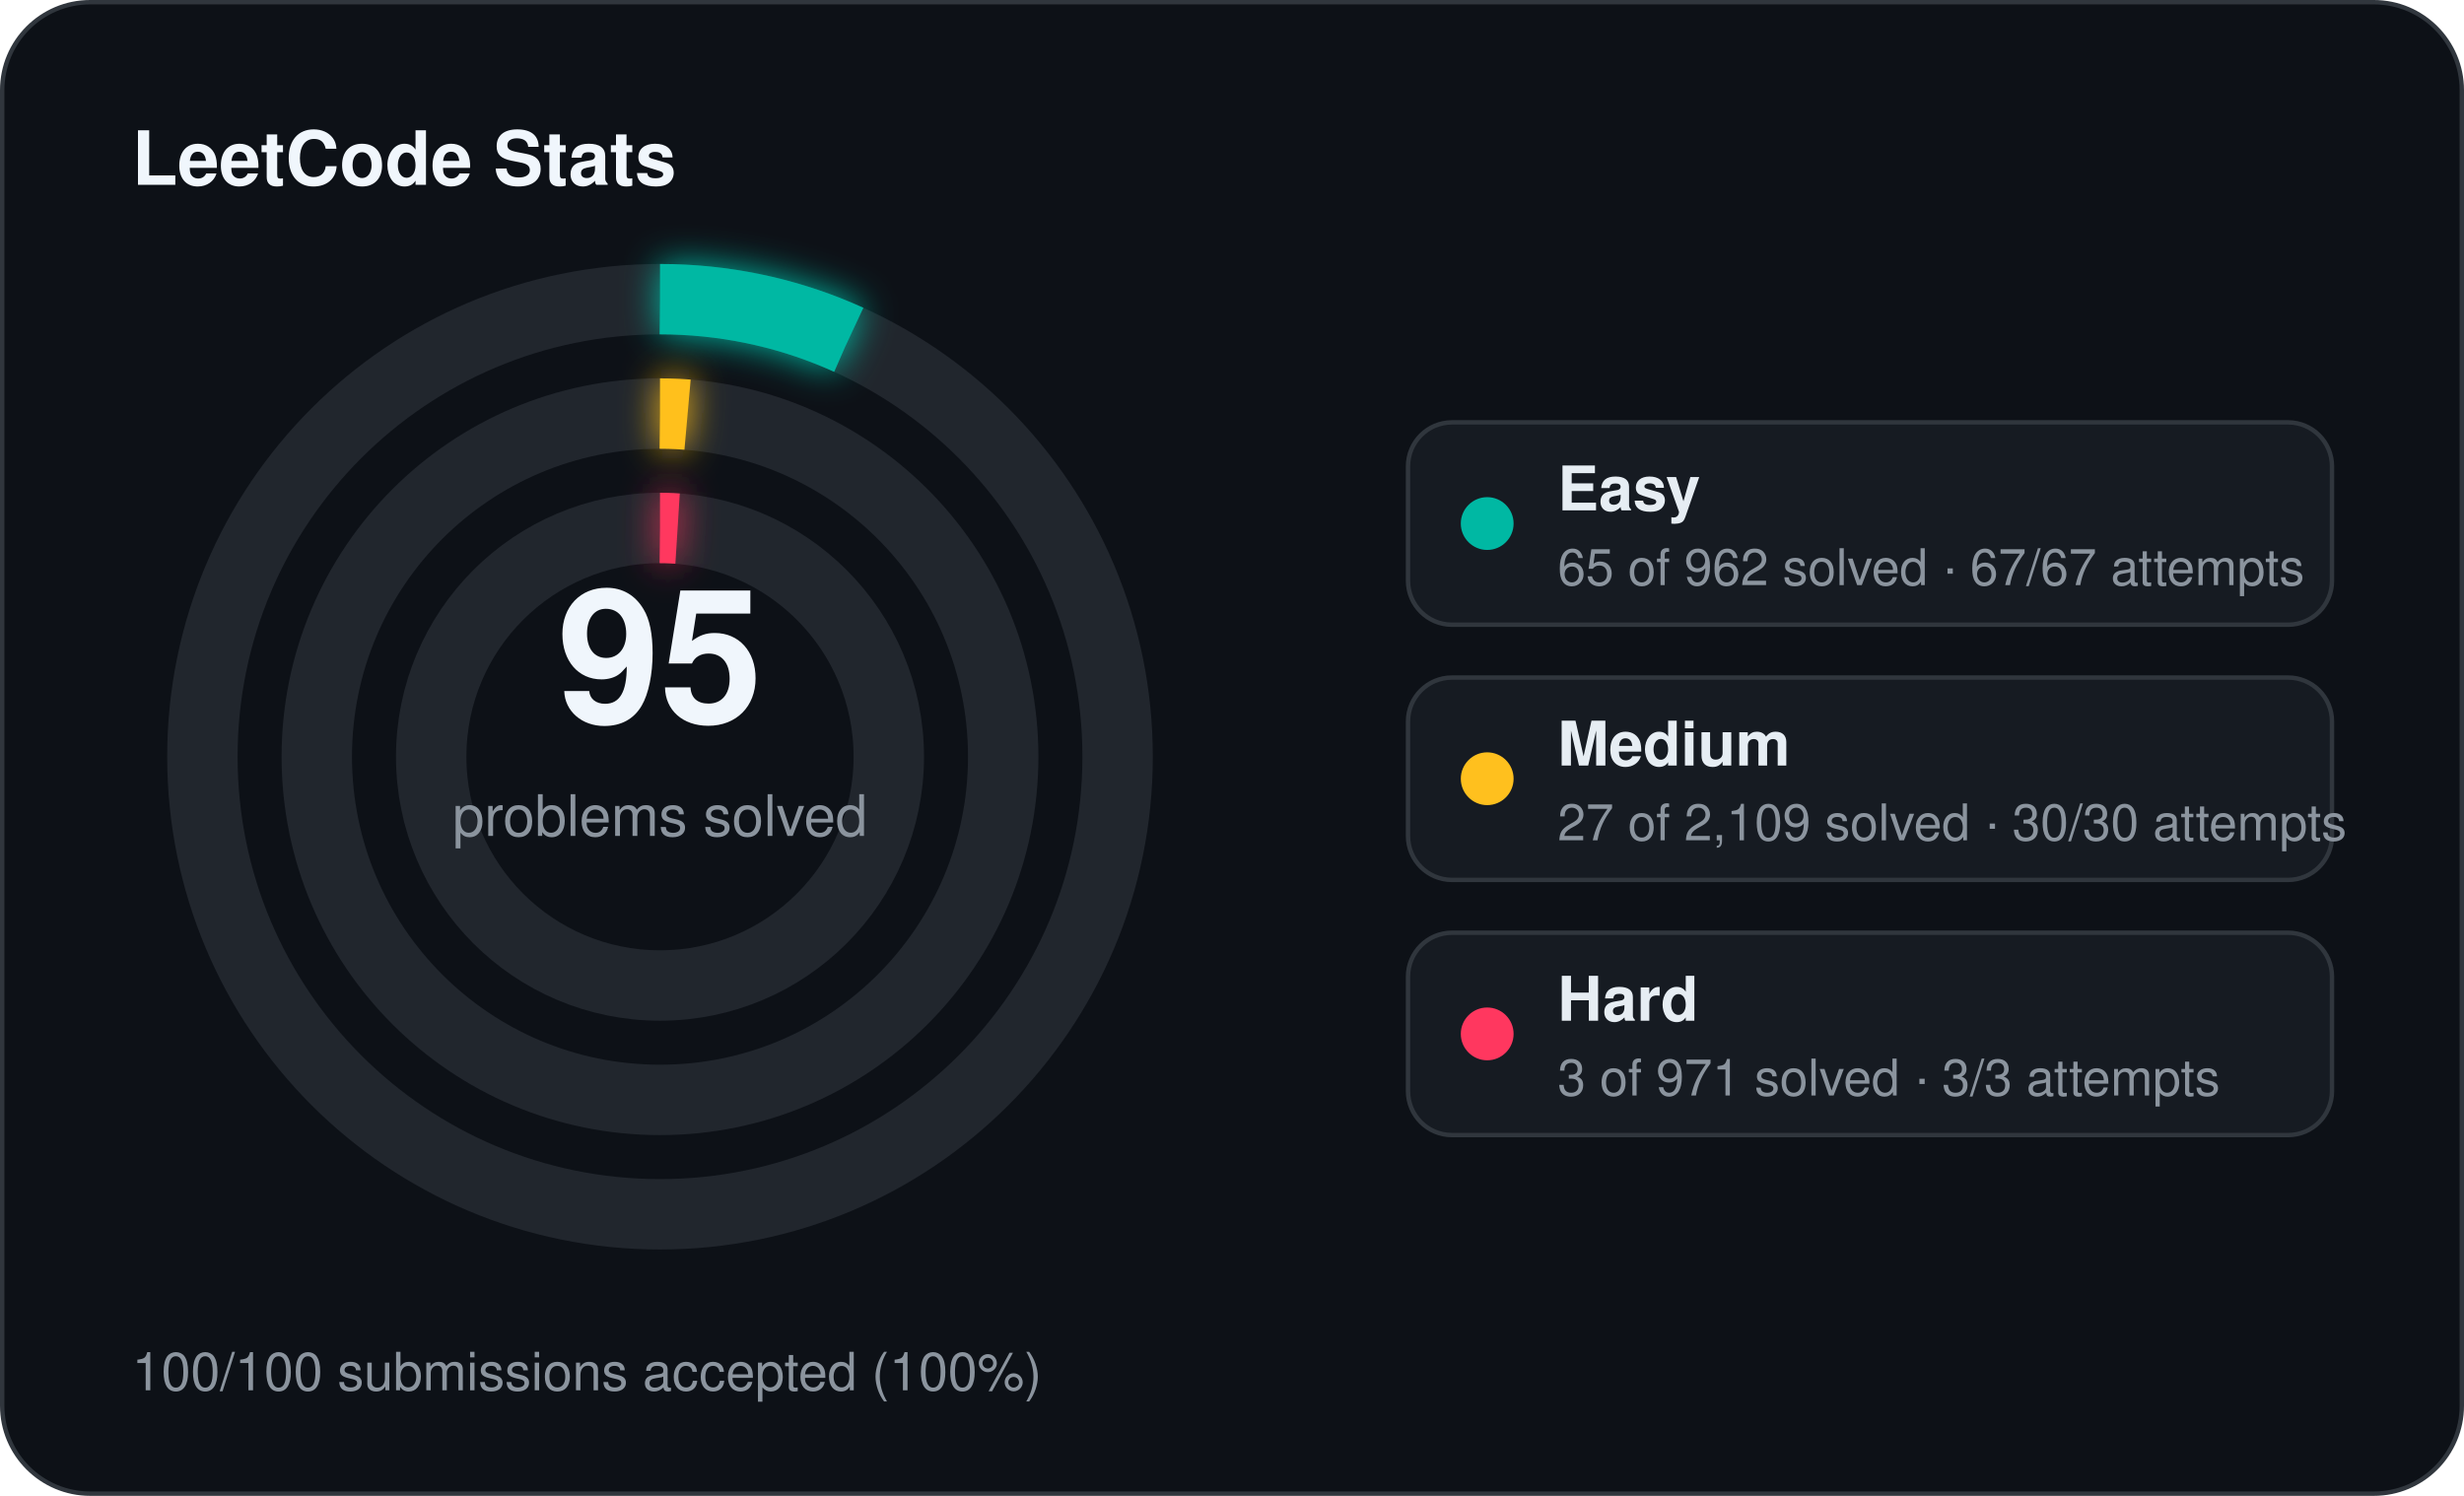
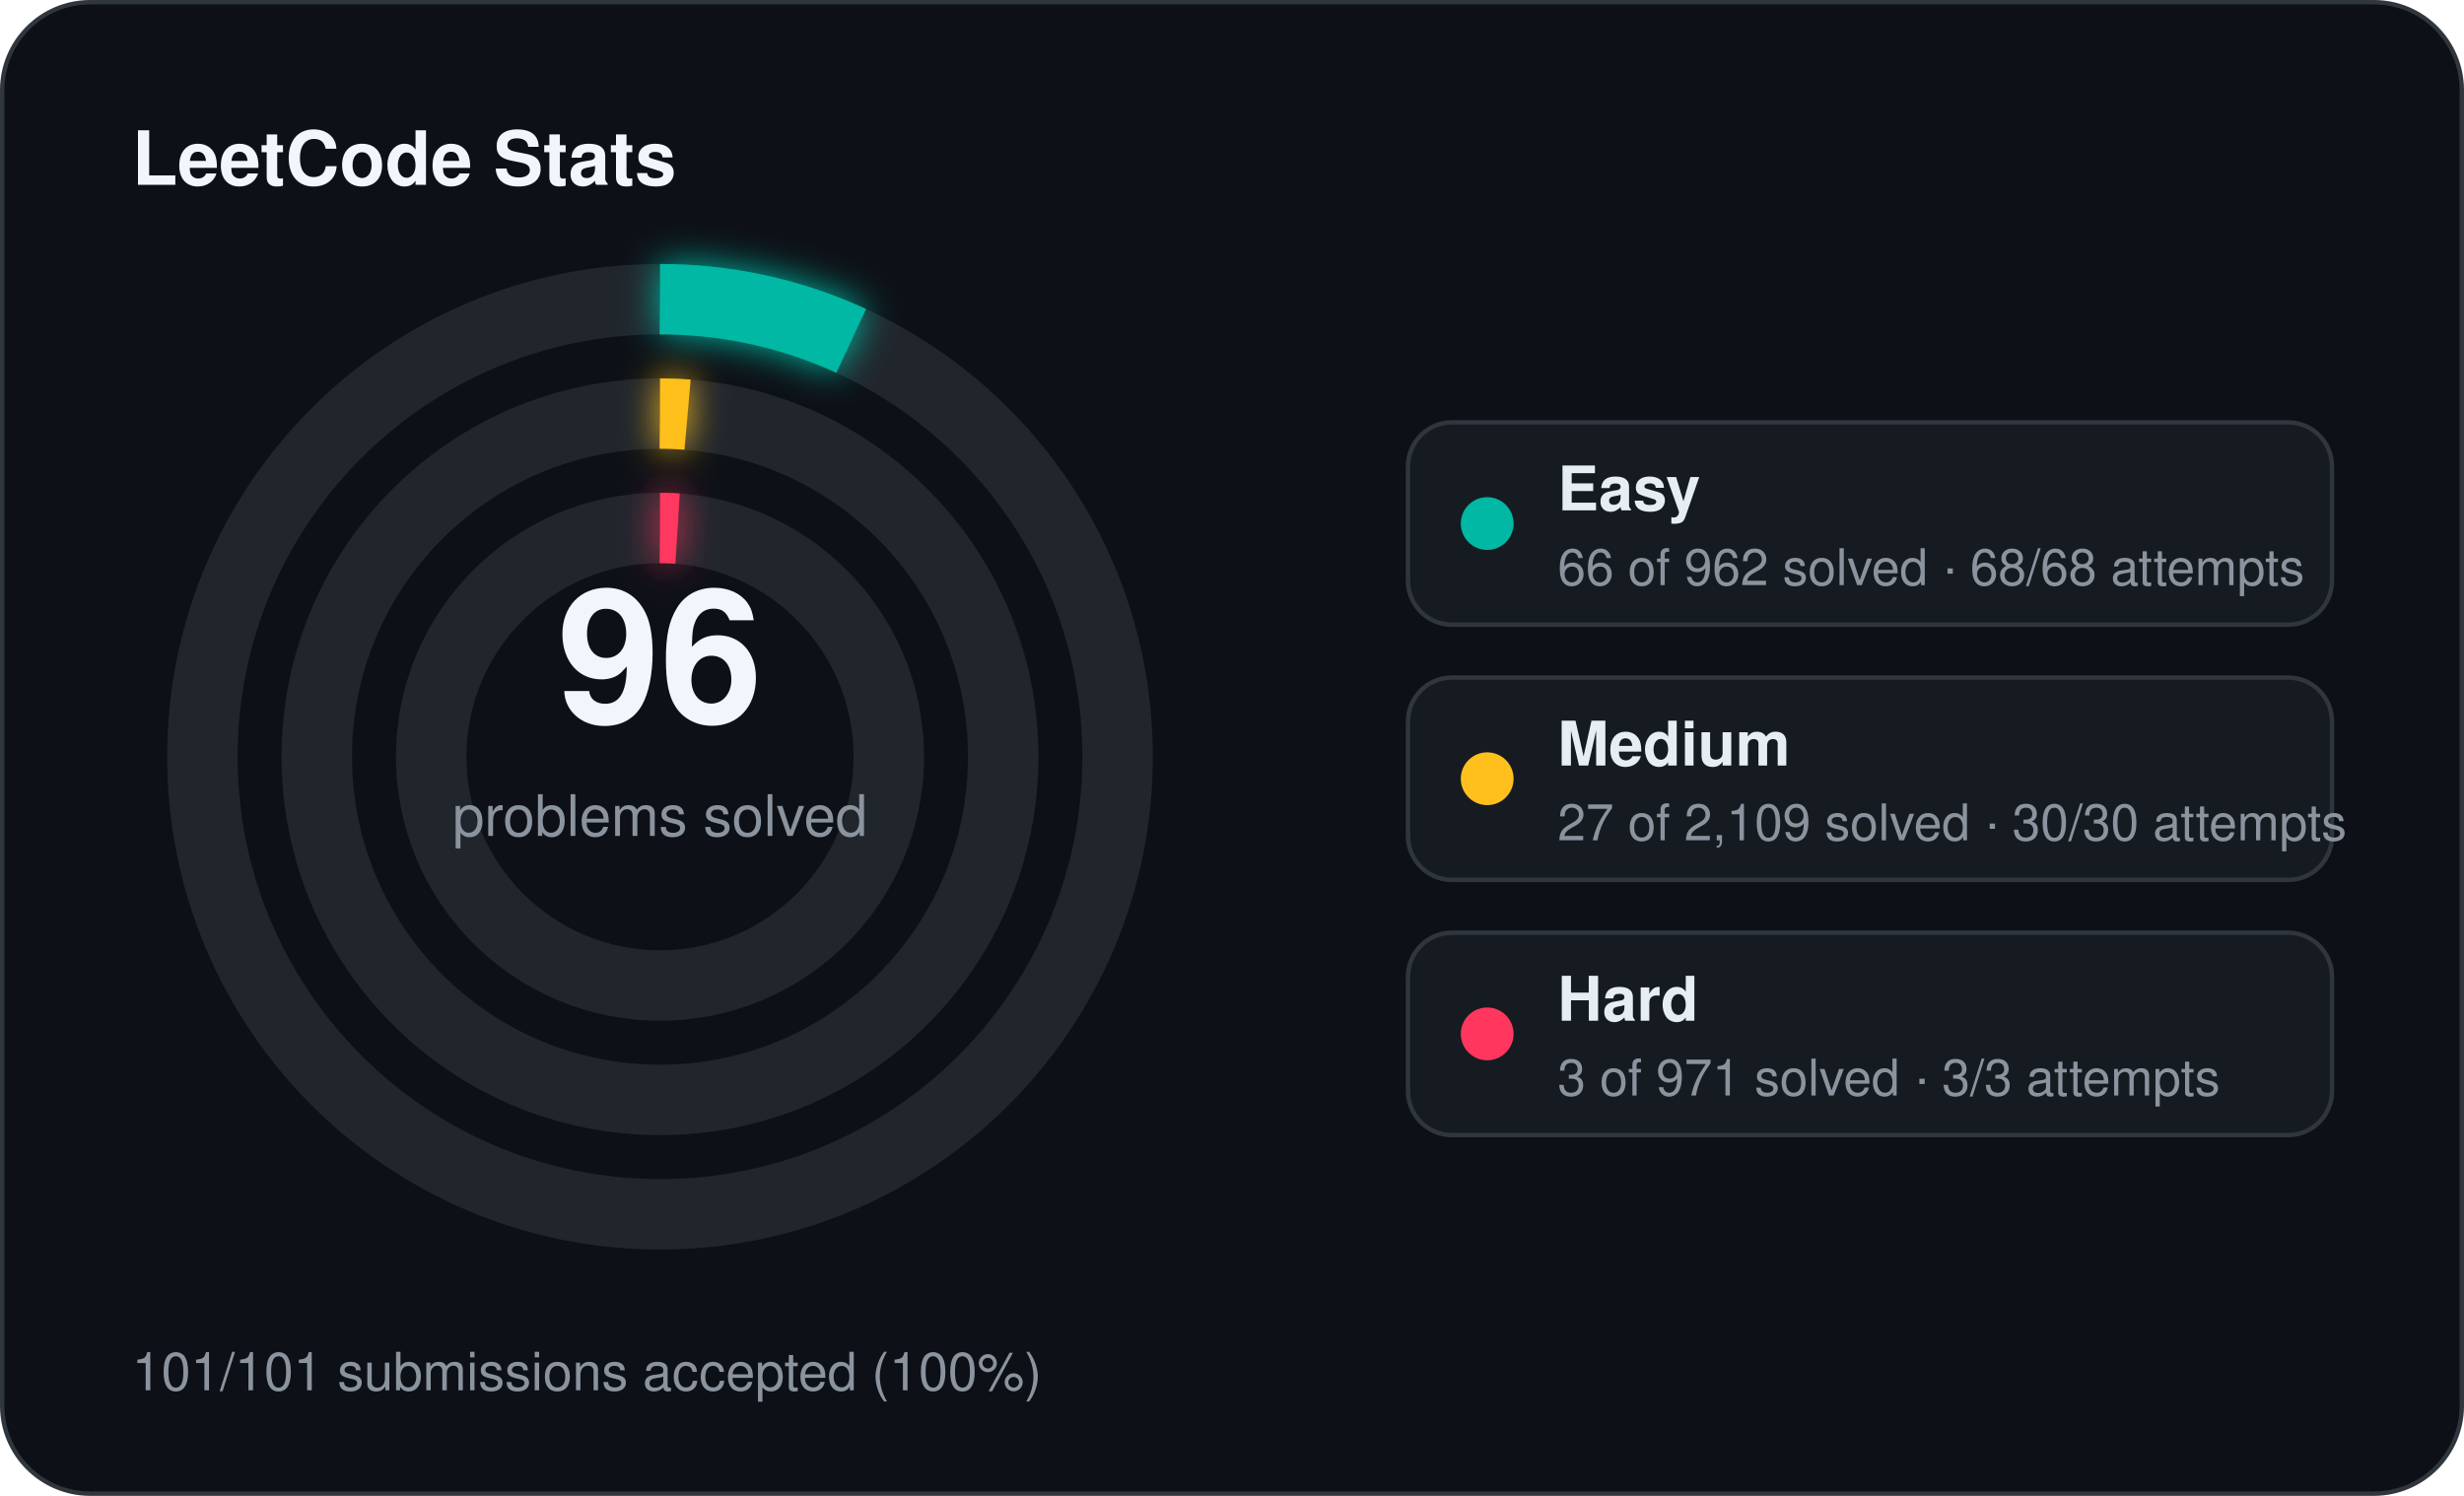
<svg xmlns="http://www.w3.org/2000/svg" width="560" height="340" viewBox="0 0 560 340">
  <defs>
    <filter id="stats-glow" x="-60%" y="-60%" width="220%" height="220%">
      <feGaussianBlur stdDeviation="4" result="blur" />
      <feMerge>
        <feMergeNode in="blur" />
        <feMergeNode in="SourceGraphic" />
      </feMerge>
    </filter>
  </defs>
  <rect x="0.5" y="0.5" width="559" height="339" rx="20" fill="#0d1117" stroke="#30363d" stroke-width="1" />
  <text x="30" y="42" fill="#f0f6fc" font-family="Segoe UI, Helvetica, Arial, sans-serif" font-size="17" font-weight="700">LeetCode Stats</text>
  <circle cx="150" cy="172" r="104" fill="none" stroke="#21262d" stroke-width="16" />
-   <circle cx="150" cy="172" r="104" fill="none" stroke="#00b8a3" stroke-width="16" stroke-linecap="butt" stroke-dasharray="44.15 653.45" transform="rotate(-90 150 172)" filter="url(#stats-glow)" />
+   <circle cx="150" cy="172" r="104" fill="none" stroke="#00b8a3" stroke-width="16" stroke-linecap="butt" stroke-dasharray="44.83 653.45" transform="rotate(-90 150 172)" filter="url(#stats-glow)" />
  <circle cx="150" cy="172" r="78" fill="none" stroke="#21262d" stroke-width="16" />
  <circle cx="150" cy="172" r="78" fill="none" stroke="#ffc01e" stroke-width="16" stroke-linecap="butt" stroke-dasharray="6.27 490.09" transform="rotate(-90 150 172)" filter="url(#stats-glow)" />
  <circle cx="150" cy="172" r="52" fill="none" stroke="#21262d" stroke-width="16" />
  <circle cx="150" cy="172" r="52" fill="none" stroke="#ff375f" stroke-width="16" stroke-linecap="butt" stroke-dasharray="4.00 326.73" transform="rotate(-90 150 172)" filter="url(#stats-glow)" />
-   <text x="150" y="164" text-anchor="middle" fill="#f0f6fc" font-family="Segoe UI, Helvetica, Arial, sans-serif" font-size="42" font-weight="700">95</text>
+   <text x="150" y="164" text-anchor="middle" fill="#f0f6fc" font-family="Segoe UI, Helvetica, Arial, sans-serif" font-size="42" font-weight="700">96</text>
  <text x="150" y="190" text-anchor="middle" fill="#8b949e" font-family="Segoe UI, Helvetica, Arial, sans-serif" font-size="13">problems solved</text>
  <rect x="320" y="96" width="210" height="46" rx="10" fill="#161b22" stroke="#30363d" stroke-width="1" />
  <circle cx="338" cy="119" r="6" fill="#00b8a3" />
  <text x="354" y="116" fill="#e6edf3" font-family="Segoe UI, Helvetica, Arial, sans-serif" font-size="14" font-weight="600">Easy</text>
-   <text x="354" y="133" fill="#8b949e" font-family="Segoe UI, Helvetica, Arial, sans-serif" font-size="11.5">65 of 962 solved · 67/67 attempts</text>
+   <text x="354" y="133" fill="#8b949e" font-family="Segoe UI, Helvetica, Arial, sans-serif" font-size="11.5">66 of 962 solved · 68/68 attempts</text>
  <rect x="320" y="154" width="210" height="46" rx="10" fill="#161b22" stroke="#30363d" stroke-width="1" />
  <circle cx="338" cy="177" r="6" fill="#ffc01e" />
  <text x="354" y="174" fill="#e6edf3" font-family="Segoe UI, Helvetica, Arial, sans-serif" font-size="14" font-weight="600">Medium</text>
  <text x="354" y="191" fill="#8b949e" font-family="Segoe UI, Helvetica, Arial, sans-serif" font-size="11.5">27 of 2,109 solved · 30/30 attempts</text>
  <rect x="320" y="212" width="210" height="46" rx="10" fill="#161b22" stroke="#30363d" stroke-width="1" />
  <circle cx="338" cy="235" r="6" fill="#ff375f" />
  <text x="354" y="232" fill="#e6edf3" font-family="Segoe UI, Helvetica, Arial, sans-serif" font-size="14" font-weight="600">Hard</text>
  <text x="354" y="249" fill="#8b949e" font-family="Segoe UI, Helvetica, Arial, sans-serif" font-size="11.5">3 of 971 solved · 3/3 attempts</text>
-   <text x="30" y="316" fill="#8b949e" font-family="Segoe UI, Helvetica, Arial, sans-serif" font-size="12">100/100 submissions accepted (100%)</text>
+   <text x="30" y="316" fill="#8b949e" font-family="Segoe UI, Helvetica, Arial, sans-serif" font-size="12">101/101 submissions accepted (100%)</text>
</svg>
